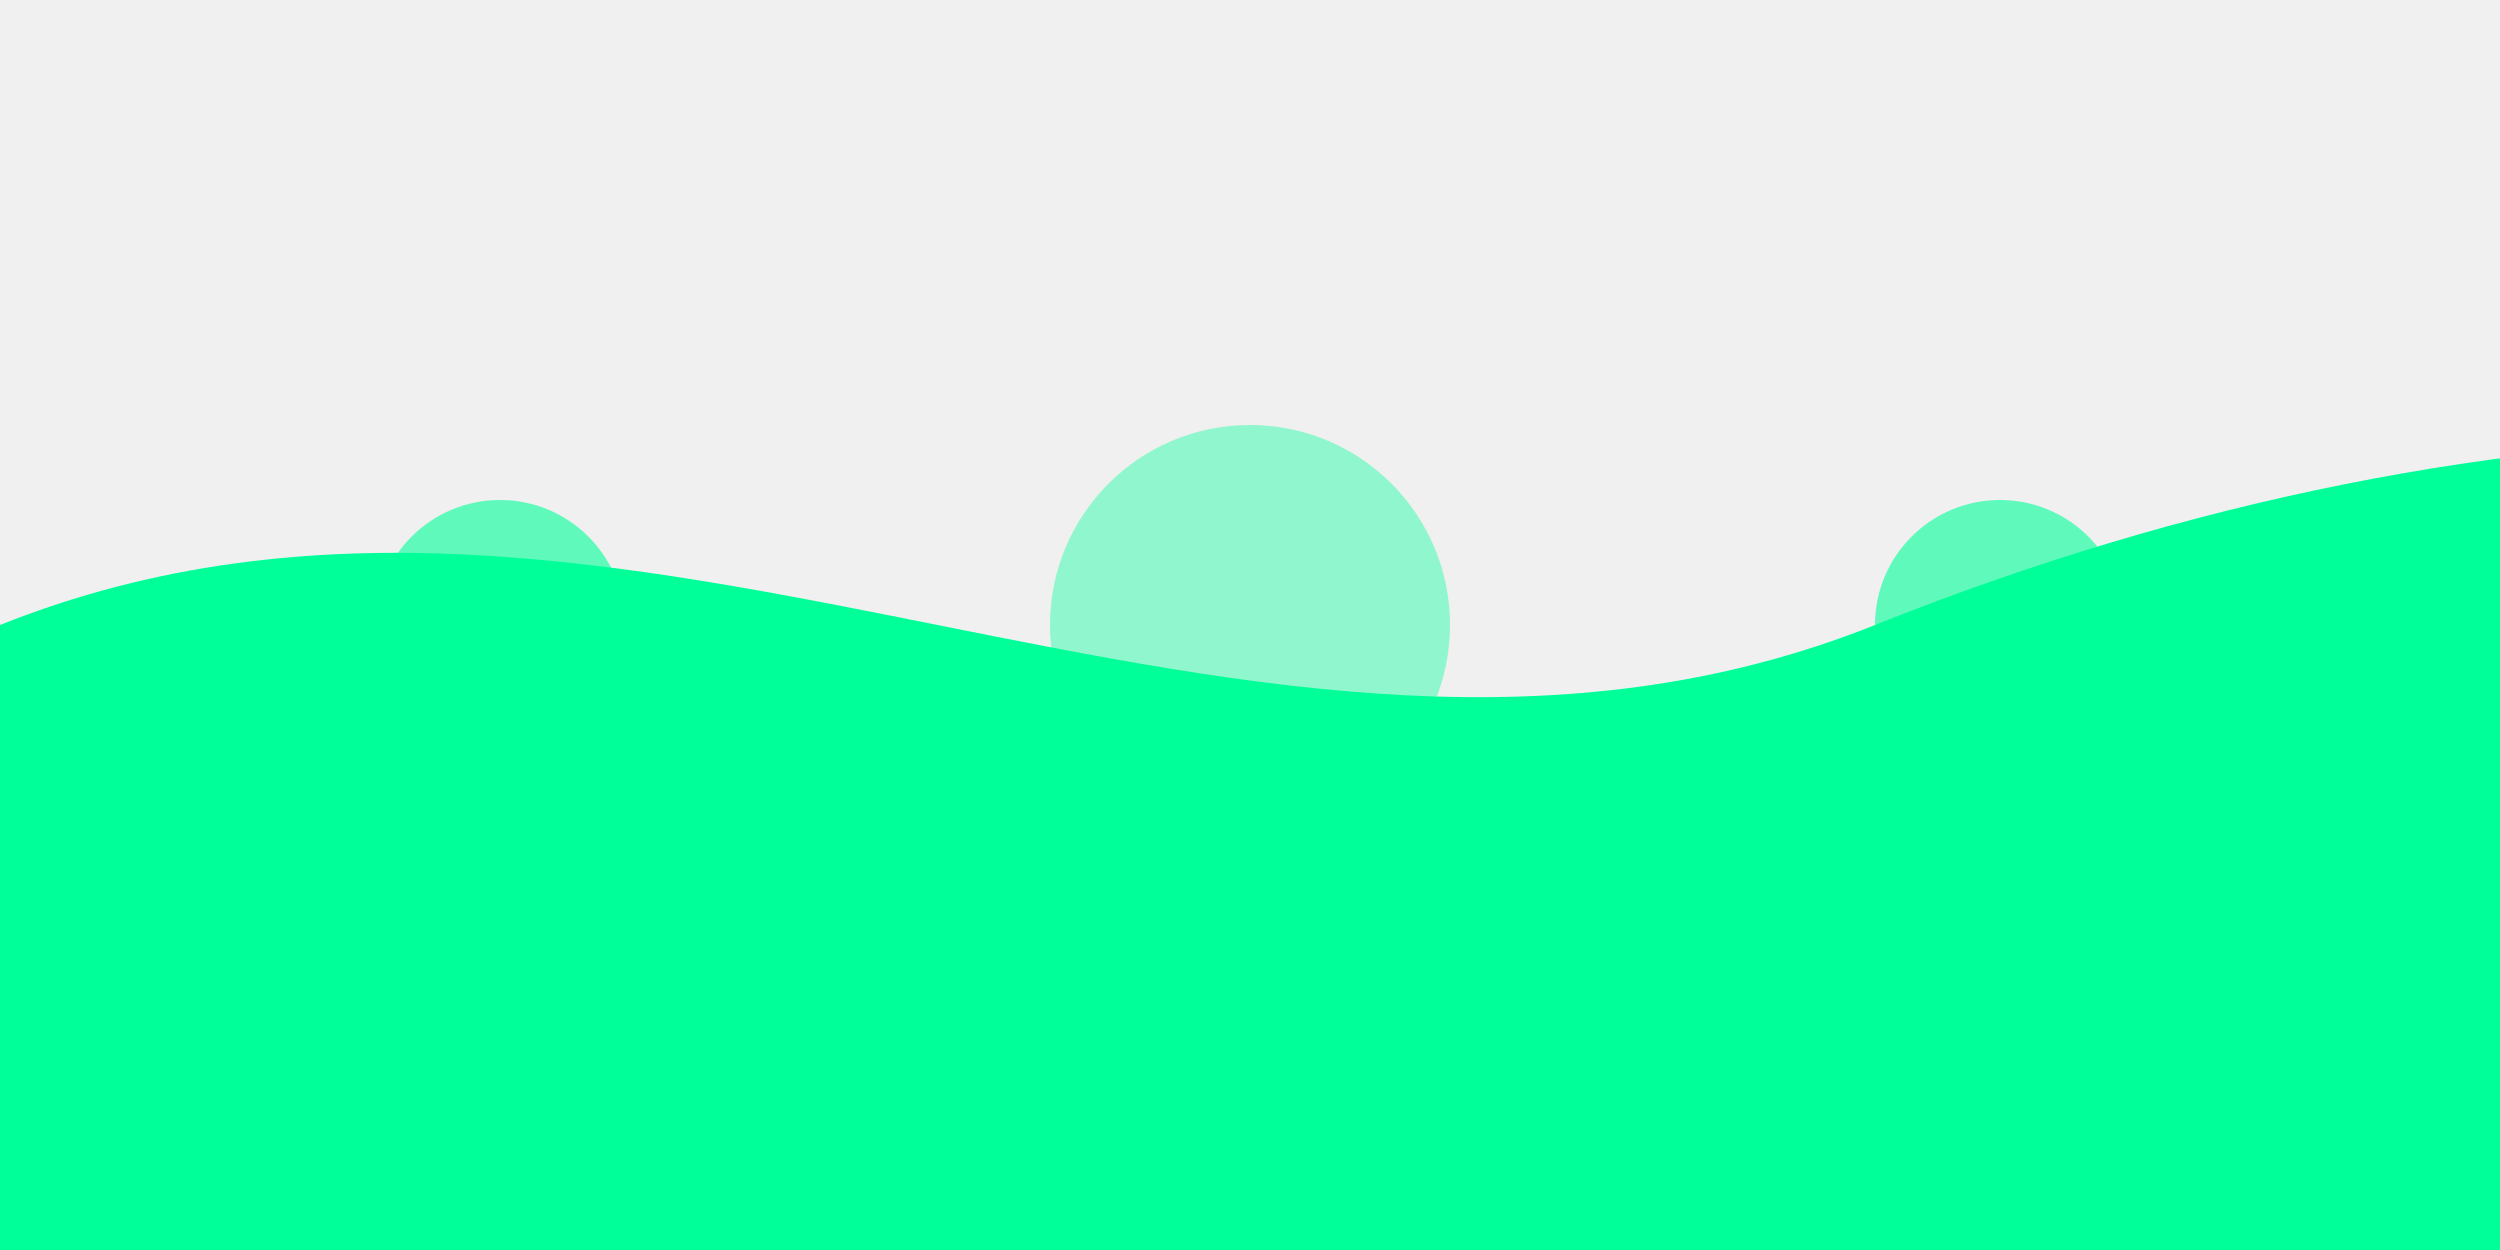
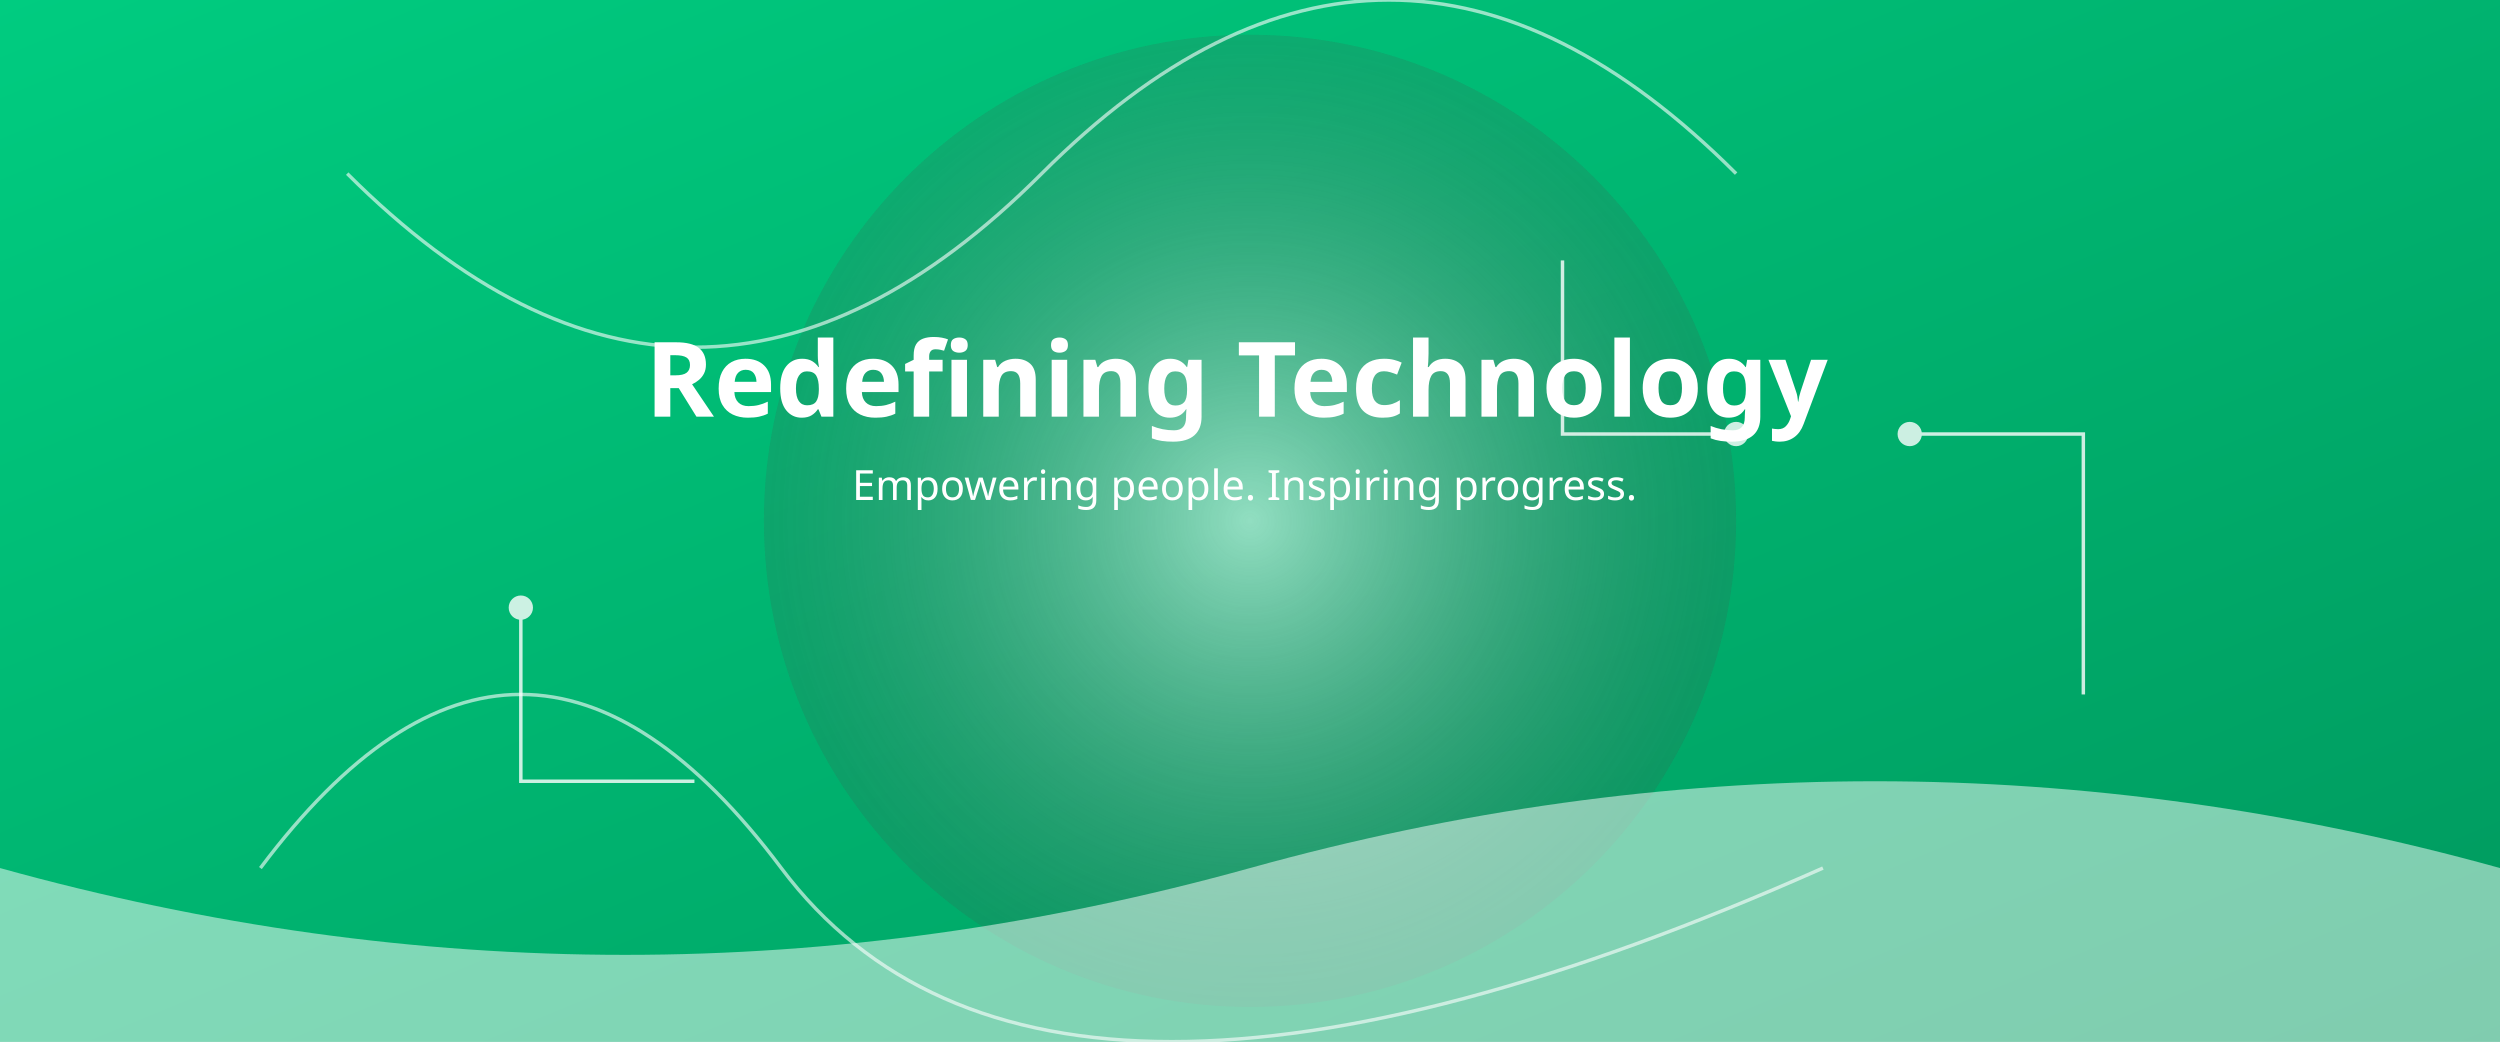
- <svg xmlns="http://www.w3.org/2000/svg" viewBox="0 0 1000 500" width="1000" height="500" fill="none">
-   <style>
-     .wave {
-       animation: waveMotion 8s infinite linear;
-     }
- 
-     .flow {
-       animation: flowPulse 6s infinite ease-in-out;
-     }
- 
-     @keyframes waveMotion {
-       0% {
-         d: path('M0,250 C250,150 500,350 750,250 S1250,150 1500,250 V500 H0 Z');
-       }
-       50% {
-         d: path('M0,250 C250,350 500,150 750,250 S1250,350 1500,250 V500 H0 Z');
-       }
-       100% {
-         d: path('M0,250 C250,150 500,350 750,250 S1250,150 1500,250 V500 H0 Z');
-       }
-     }
- 
-     @keyframes flowPulse {
-       0%, 100% {
-         transform: scale(1);
-         opacity: 1;
-       }
-       50% {
-         transform: scale(1.1);
-         opacity: 0.8;
-       }
-     }
-   </style>
-   <path class="wave" d="M0,250 C250,150 500,350 750,250 S1250,150 1500,250 V500 H0 Z" fill="#00FF99">
-     <animate attributeName="d" dur="8s" repeatCount="indefinite" values="M0,250 C250,150 500,350 750,250 S1250,150 1500,250 V500 H0 Z;               M0,250 C250,350 500,150 750,250 S1250,350 1500,250 V500 H0 Z;               M0,250 C250,150 500,350 750,250 S1250,150 1500,250 V500 H0 Z" />
+ <svg xmlns="http://www.w3.org/2000/svg" viewBox="0 0 1440 600" aria-labelledby="aboutHeroTitle" role="img">
+   <defs>
+     <linearGradient id="heroGradient" x1="0" y1="0" x2="1" y2="1">
+       <stop offset="0%" stop-color="#00cc80">
+         <animate attributeName="stop-color" values="#00cc80;#007744;#00cc80" dur="13s" repeatCount="indefinite" />
+       </stop>
+       <stop offset="100%" stop-color="#00995e">
+         <animate attributeName="stop-color" values="#00995e;#00cc80;#00995e" dur="17s" repeatCount="indefinite" />
+       </stop>
+     </linearGradient>
+     <radialGradient id="heroRadial" cx="50%" cy="50%" r="70%">
+       <stop offset="0%" stop-color="rgba(255, 255, 255, 0.95)">
+         <animate attributeName="stop-color" values="rgba(255, 255, 255, 0.95);rgba(255, 255, 255, 0.6);rgba(255, 255, 255, 0.95)" dur="21s" repeatCount="indefinite" />
+       </stop>
+       <stop offset="100%" stop-color="rgba(0, 0, 0, 0)" />
+     </radialGradient>
+   </defs>
+   <rect x="0" y="0" width="1440" height="600" fill="url(#heroGradient)" />
+   <circle cx="720" cy="300" r="280" fill="url(#heroRadial)" opacity="0.6">
+     <animate attributeName="r" values="280;320;260;280" dur="15s" repeatCount="indefinite" />
+     <animate attributeName="opacity" values="0.6;0.8;0.4;0.6" dur="20s" repeatCount="indefinite" />
+   </circle>
+   <path d="M200 100 Q400 300 600 100 T1000 100" fill="none" stroke="#ffffff" stroke-width="2" opacity="0.6">
+     <animate attributeName="stroke-dasharray" values="0,500;500,0;0,500" dur="16s" repeatCount="indefinite" />
+     <animateTransform attributeName="transform" type="translate" values="0 0;0 10;0 -10;0 0" dur="18s" repeatCount="indefinite" />
  </path>
-   <circle class="flow" cx="200" cy="250" r="50" fill="#00FF99" opacity="0.6">
-     <animate attributeName="cx" values="200;800;200" dur="6s" repeatCount="indefinite" />
-   </circle>
-   <circle class="flow" cx="800" cy="250" r="50" fill="#00FF99" opacity="0.6">
-     <animate attributeName="cx" values="800;200;800" dur="6s" repeatCount="indefinite" />
-   </circle>
-   <circle class="flow" cx="500" cy="250" r="80" fill="#00FF99" opacity="0.4">
-     <animate attributeName="r" values="80;100;80" dur="3s" repeatCount="indefinite" />
-   </circle>
+   <path d="M150 500 Q300 300 450 500 T1050 500" fill="none" stroke="#ffffff" stroke-width="2" opacity="0.6">
+     <animate attributeName="stroke-dasharray" values="0,500;500,0;0,500" dur="20s" repeatCount="indefinite" />
+     <animateTransform attributeName="transform" type="translate" values="0 0;0 -10;0 10;0 0" dur="22s" repeatCount="indefinite" />
+   </path>
+   <g fill="none" stroke="#ffffff" stroke-width="2" opacity="0.8">
+     <path d="M900 150 v100 h100">
+       <animateTransform attributeName="transform" type="translate" values="0 0;0 -10;0 5;0 0" dur="14s" repeatCount="indefinite" />
+     </path>
+     <circle cx="1000" cy="250" r="6" fill="#ffffff">
+       <animate attributeName="r" values="6;9;6" dur="12s" repeatCount="indefinite" />
+     </circle>
+     <path d="M400 450 h-100 v-100">
+       <animateTransform attributeName="transform" type="translate" values="0 0;0 -8;0 5;0 0" dur="16s" repeatCount="indefinite" />
+     </path>
+     <circle cx="300" cy="350" r="6" fill="#ffffff">
+       <animate attributeName="r" values="6;10;6" dur="18s" repeatCount="indefinite" />
+     </circle>
+     <path d="M1200 400 v-150 h-100">
+       <animateTransform attributeName="transform" type="translate" values="0 0;0 -10;0 5;0 0" dur="24s" repeatCount="indefinite" />
+     </path>
+     <circle cx="1100" cy="250" r="6" fill="#ffffff">
+       <animate attributeName="r" values="6;9;6" dur="16s" repeatCount="indefinite" />
+     </circle>
+   </g>
+   <text x="50%" y="40%" text-anchor="middle" font-family="'Montserrat', sans-serif" font-size="60" fill="#ffffff" font-weight="bold">
+     Redefining Technology
+     <animateTransform attributeName="transform" type="scale" values="1 1;1.05 1.05;1 1" dur="15s" repeatCount="indefinite" />
+   </text>
+   <text x="50%" y="48%" text-anchor="middle" font-family="'Montserrat', sans-serif" font-size="24" fill="#ffffff" font-weight="400">
+     Empowering people. Inspiring progress.
+     <animate attributeName="opacity" values="1;0.8;1" dur="18s" repeatCount="indefinite" />
+   </text>
+   <path d="M0 500 Q360 600 720 500 T1440 500 L1440 600 L0 600 Z" fill="#ffffff" opacity="0.5">
+     <animateTransform attributeName="transform" type="translate" values="0 0;0 -10;0 10;0 0" dur="18s" repeatCount="indefinite" />
+   </path>
</svg>
